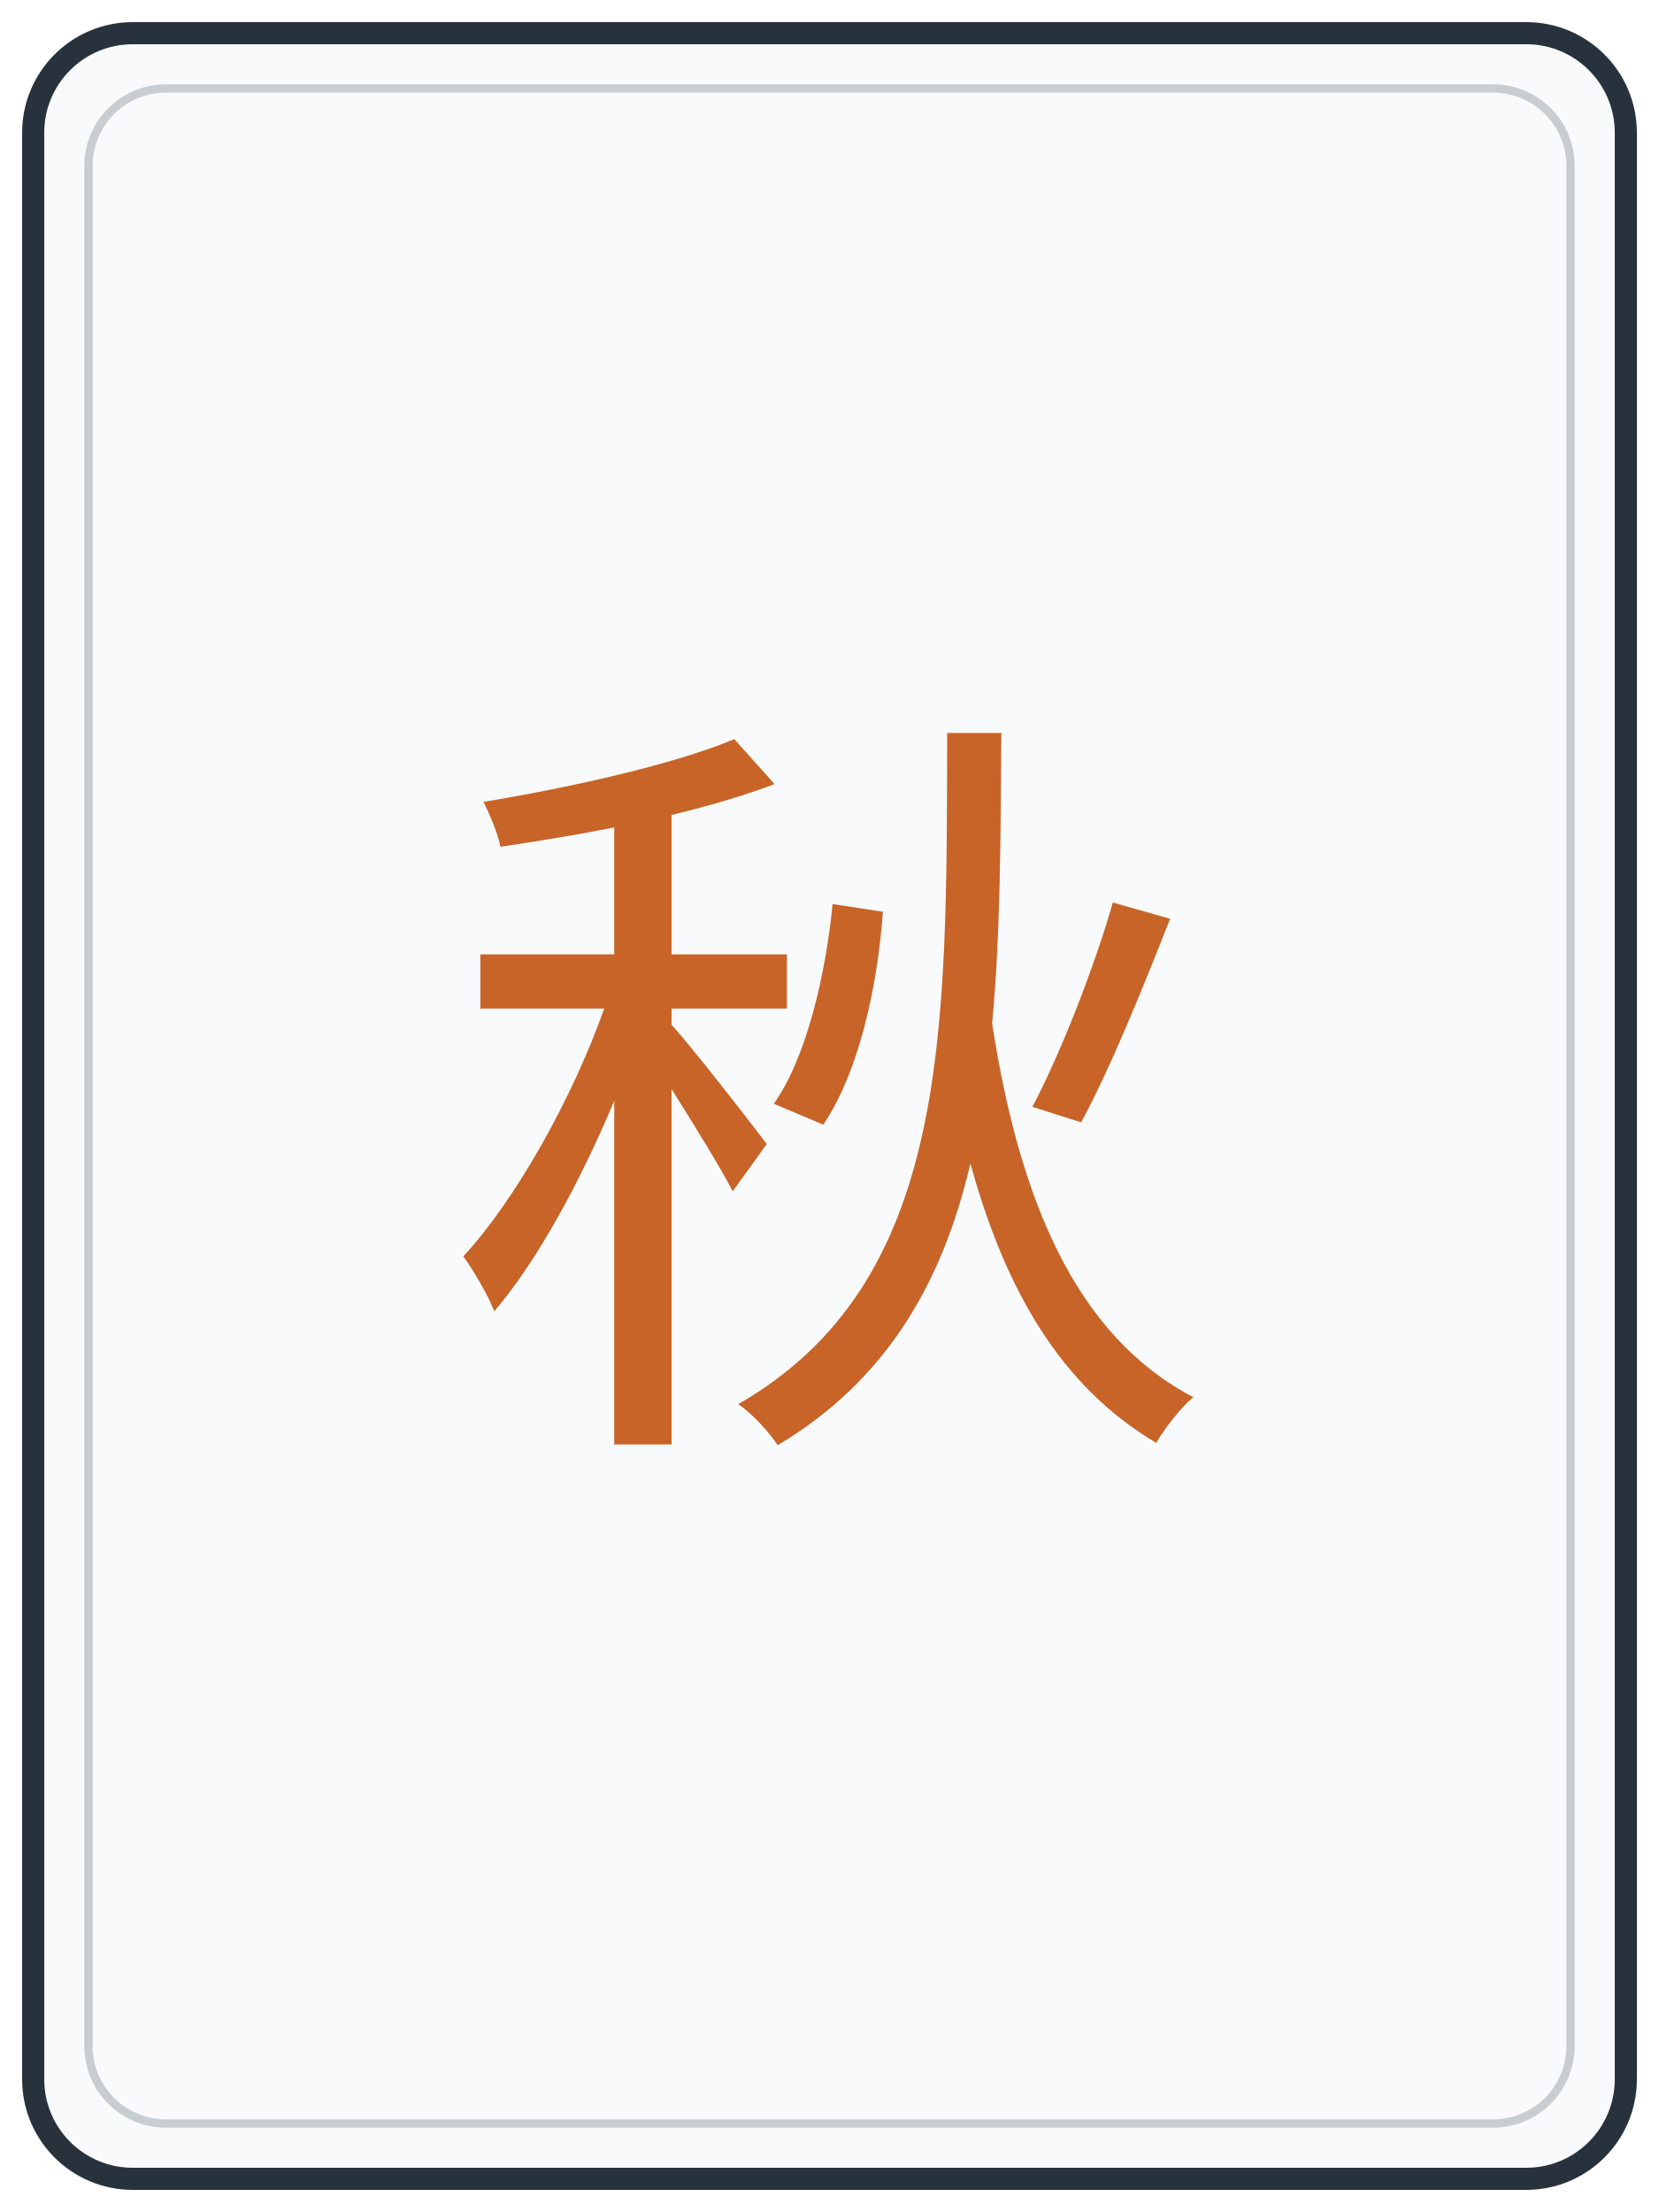
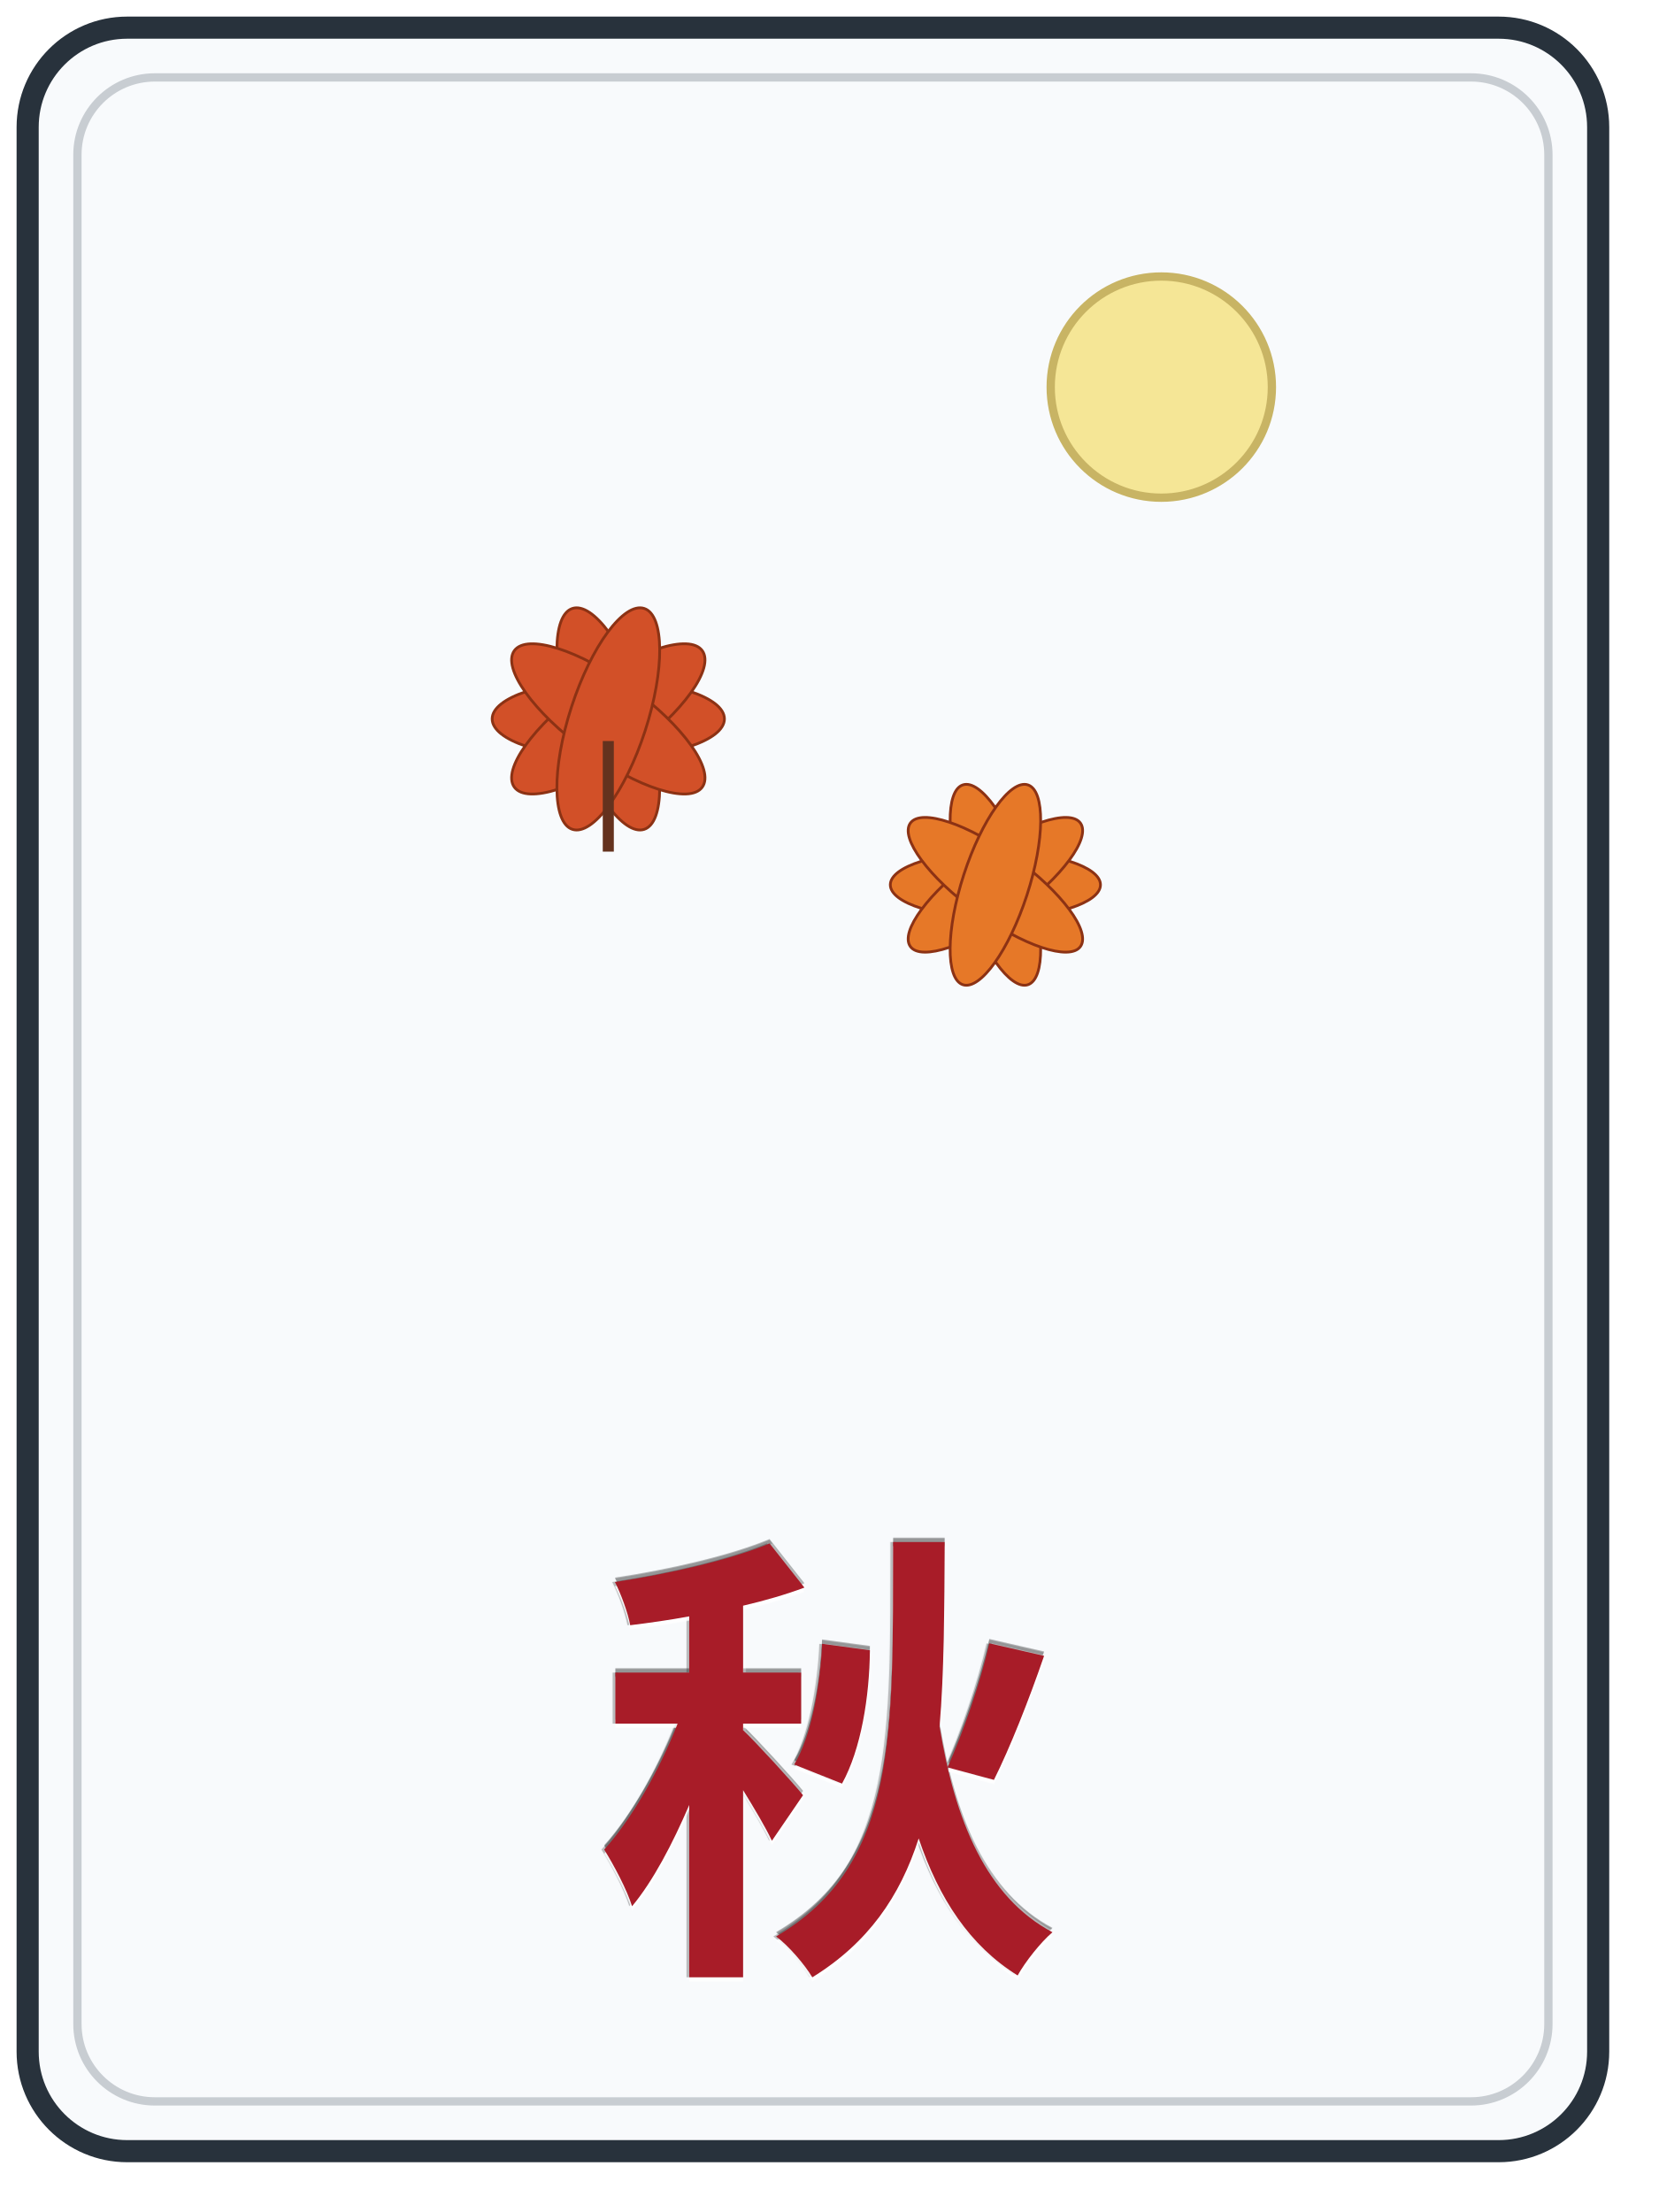
- <svg xmlns="http://www.w3.org/2000/svg" width="300" height="400" viewBox="0 0 300 400">
-   <rect x="6" y="6" width="288" height="388" rx="18" fill="#f8fafc" stroke="#28323c" stroke-width="4" />
-   <rect x="16" y="16" width="268" height="368" rx="14" fill="none" stroke="#c8cdd2" stroke-width="1.5" />
-   <text x="150" y="250" text-anchor="middle" font-family="Songti TC, serif" font-size="140" fill="rgb(200,100,40)">秋</text>
+ <svg xmlns="http://www.w3.org/2000/svg" viewBox="0 0 600 800" fill="none">
+   <defs>
+     <filter id="carve" x="-20%" y="-20%" width="140%" height="140%" color-interpolation-filters="sRGB">
+       <feOffset in="SourceAlpha" dx="0" dy="-1.5" result="up" />
+       <feFlood flood-color="#000" flood-opacity="0.4" result="darkFlood" />
+       <feComposite in="darkFlood" in2="up" operator="in" result="dark" />
+       <feOffset in="SourceAlpha" dx="0" dy="1.5" result="dn" />
+       <feFlood flood-color="#fff" flood-opacity="0.85" result="lightFlood" />
+       <feComposite in="lightFlood" in2="dn" operator="in" result="light" />
+       <feOffset in="SourceAlpha" dx="-1" dy="0" result="left" />
+       <feFlood flood-color="#000" flood-opacity="0.25" result="d2" />
+       <feComposite in="d2" in2="left" operator="in" result="darkX" />
+       <feOffset in="SourceAlpha" dx="1" dy="0" result="right" />
+       <feFlood flood-color="#fff" flood-opacity="0.3" result="l2" />
+       <feComposite in="l2" in2="right" operator="in" result="lightX" />
+       <feMerge>
+         <feMergeNode in="dark" />
+         <feMergeNode in="darkX" />
+         <feMergeNode in="light" />
+         <feMergeNode in="lightX" />
+         <feMergeNode in="SourceGraphic" />
+       </feMerge>
+     </filter>
+   </defs>
+   <rect x="10" y="10" width="568" height="768" rx="36" fill="#f8fafc" stroke="#28323c" stroke-width="8" />
+   <rect x="28" y="28" width="532" height="732" rx="28" stroke="#c8cdd2" stroke-width="3" />
+   <circle cx="420" cy="140" r="40" fill="#f5e696" stroke="#c8b464" stroke-width="3" />
+   <g fill="#d25028" stroke="#8c3214">
+     <g transform="translate(220 260)">
+       <ellipse rx="42" ry="14" transform="rotate(0)" />
+       <ellipse rx="42" ry="14" transform="rotate(72)" />
+       <ellipse rx="42" ry="14" transform="rotate(144)" />
+       <ellipse rx="42" ry="14" transform="rotate(216)" />
+       <ellipse rx="42" ry="14" transform="rotate(288)" />
+       <line x1="0" y1="8" x2="0" y2="48" stroke="#64321e" stroke-width="4" />
+     </g>
+     <g transform="translate(360 320)" fill="#e67828">
+       <ellipse rx="38" ry="12" transform="rotate(0)" />
+       <ellipse rx="38" ry="12" transform="rotate(72)" />
+       <ellipse rx="38" ry="12" transform="rotate(144)" />
+       <ellipse rx="38" ry="12" transform="rotate(216)" />
+       <ellipse rx="38" ry="12" transform="rotate(288)" />
+     </g>
+   </g>
+   <text x="300" y="700" text-anchor="middle" font-family="Songti TC, Noto Serif TC, serif" font-weight="700" font-size="168" fill="#a81c28" filter="url(#carve)">秋</text>
</svg>
